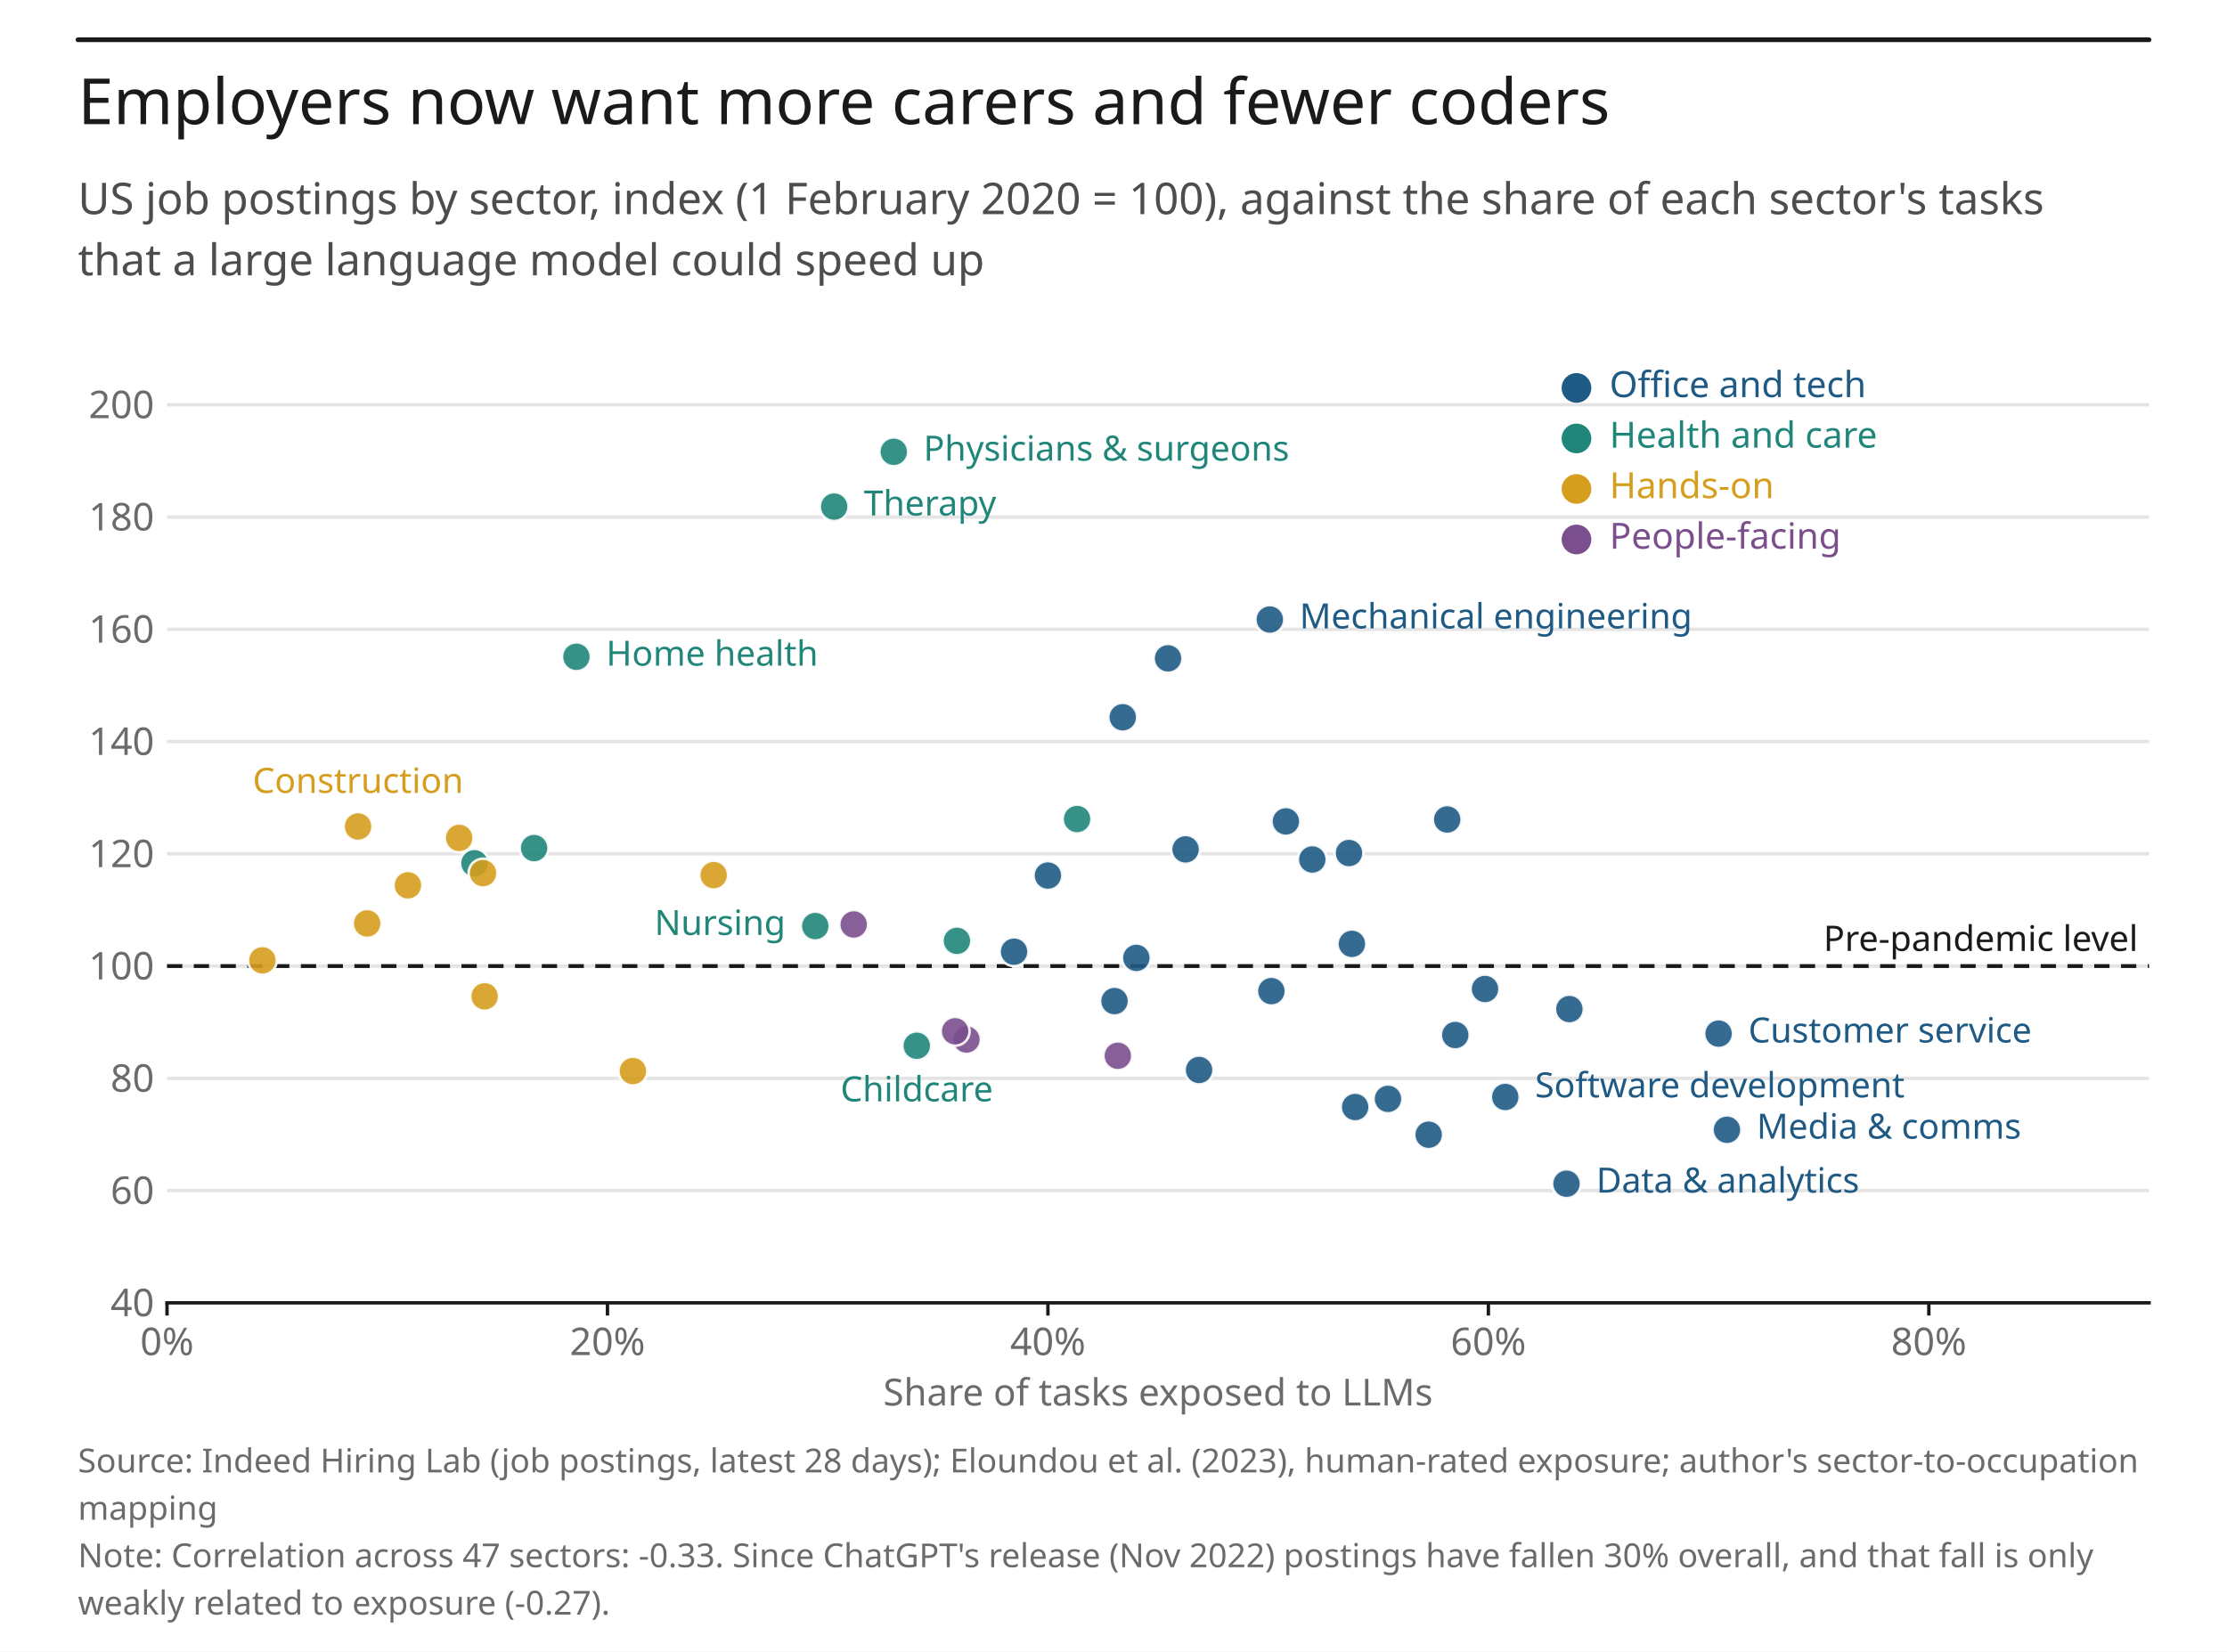
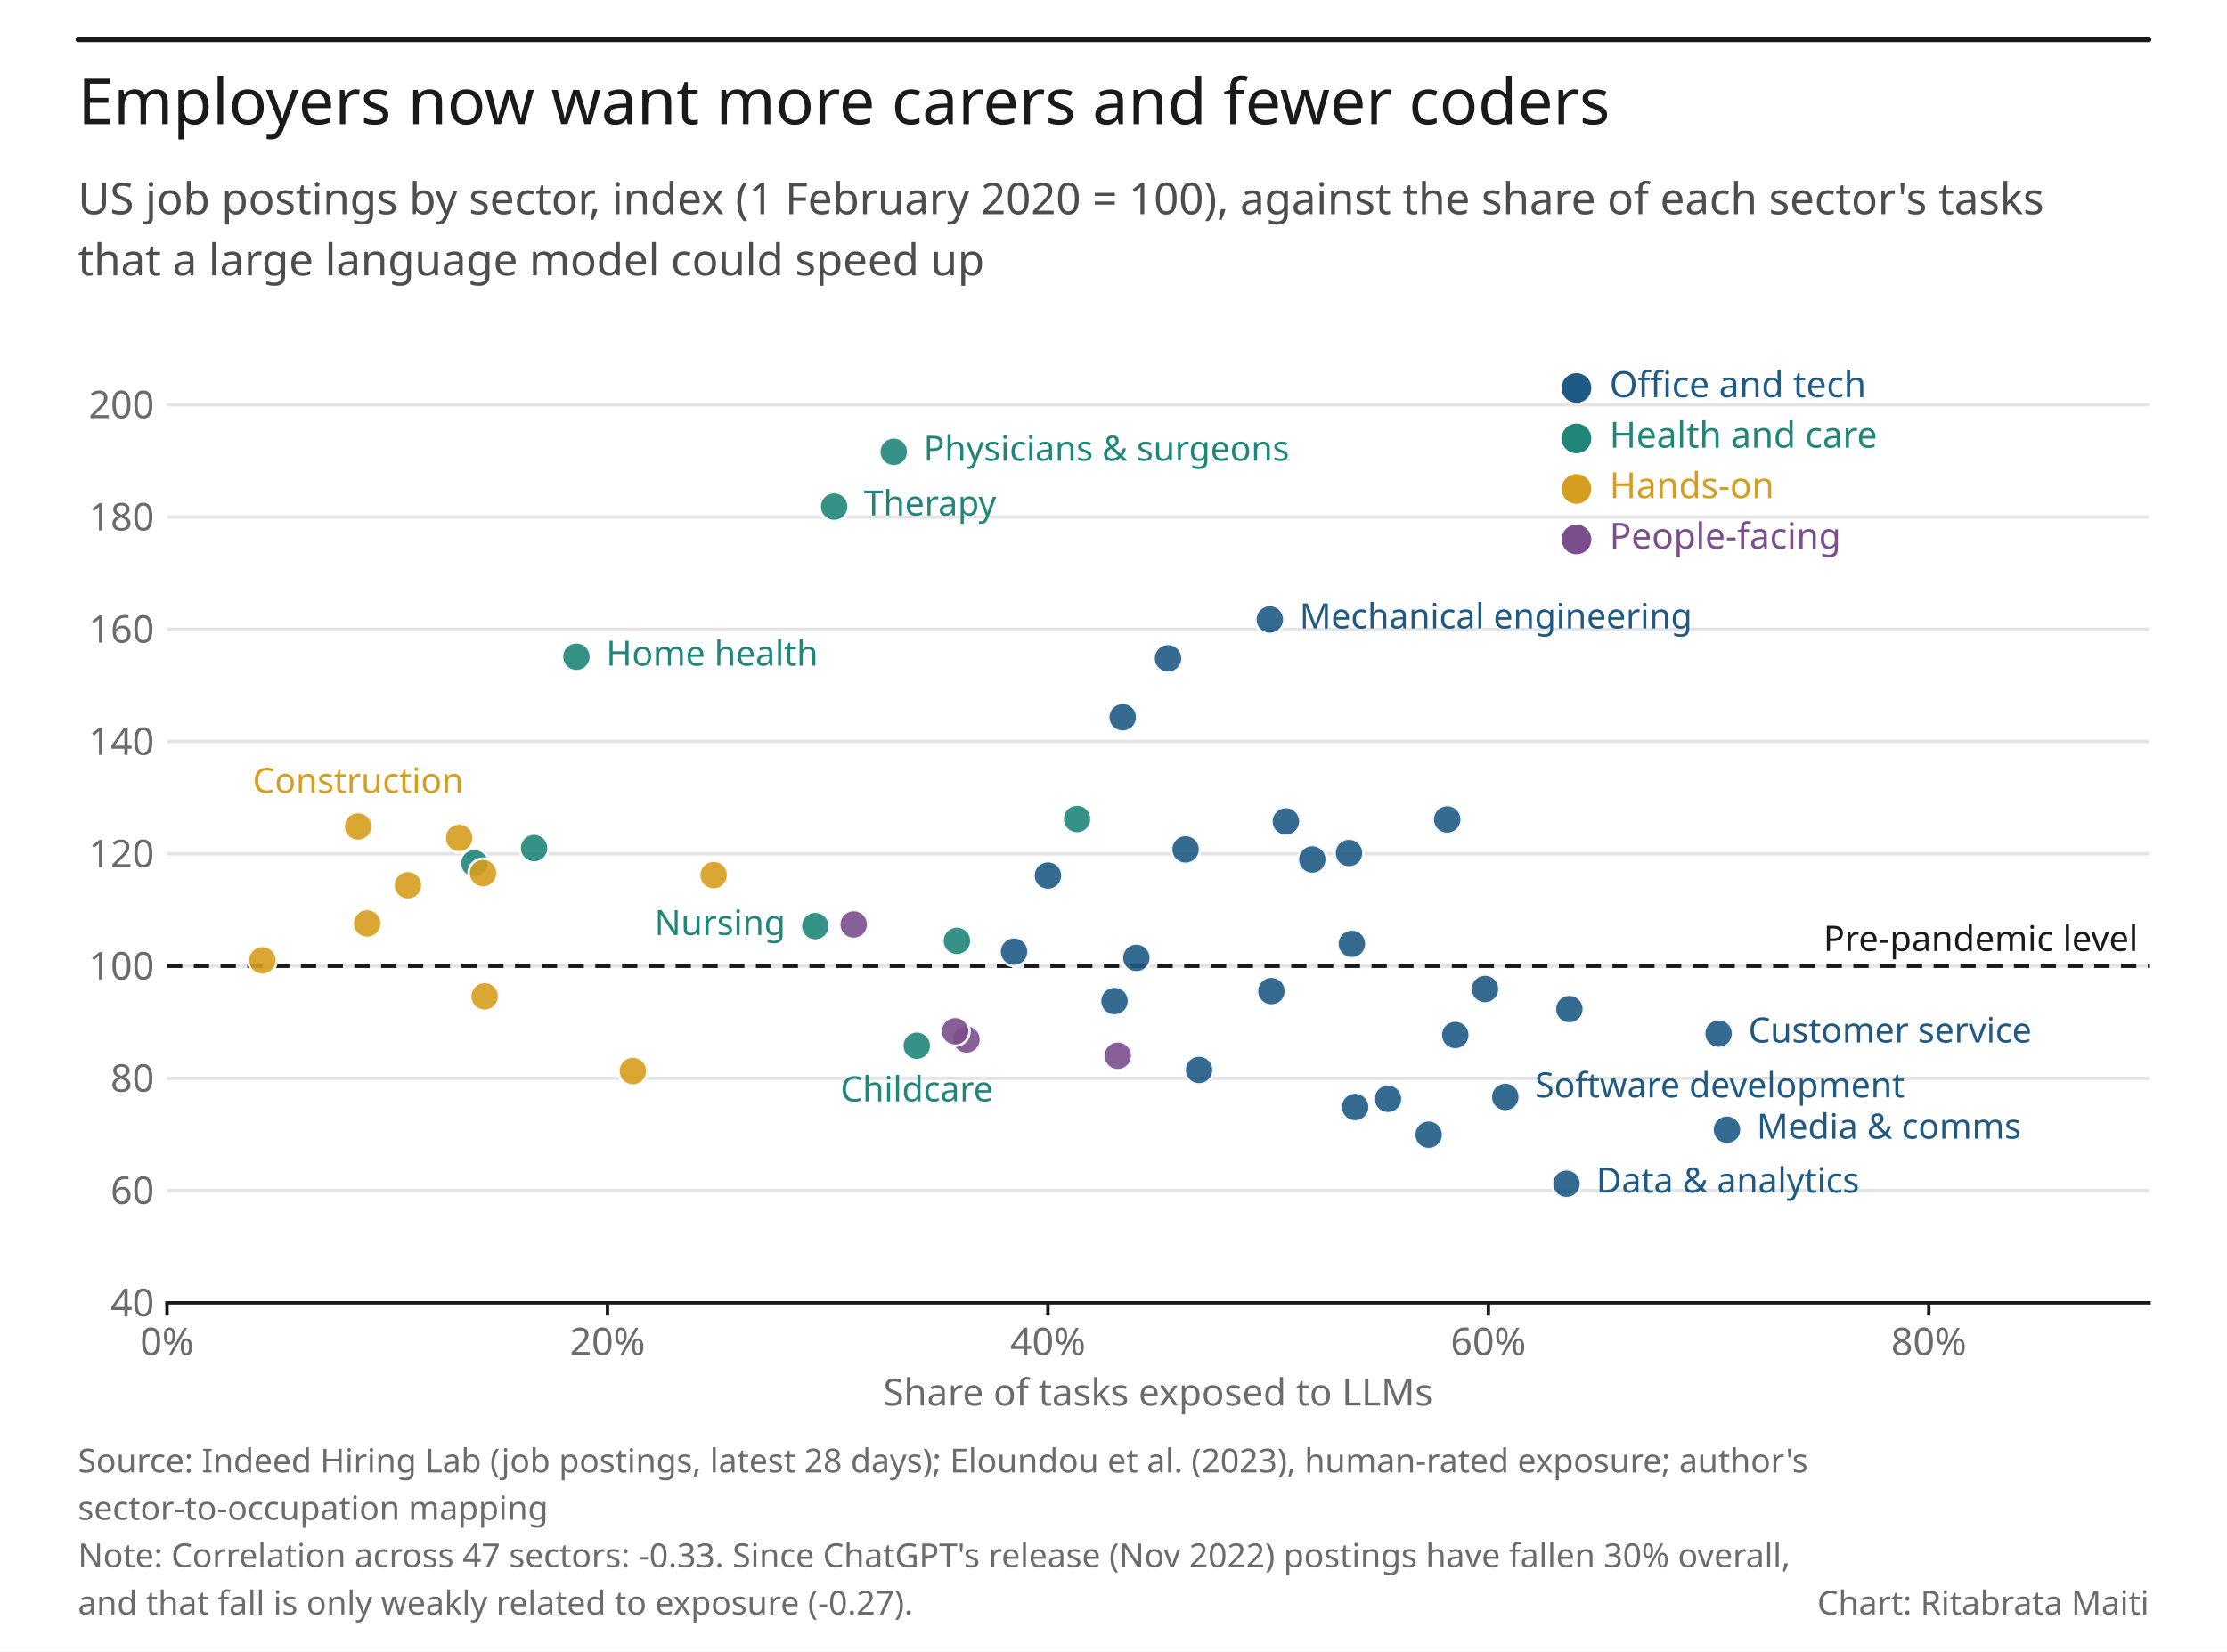
<svg xmlns="http://www.w3.org/2000/svg" xmlns:xlink="http://www.w3.org/1999/xlink" width="524.16pt" height="388.8pt" viewBox="0 0 524.16 388.8" version="1.1">
  <defs>
    <style type="text/css">*{stroke-linejoin: round; stroke-linecap: butt}</style>
  </defs>
  <g id="figure_1">
    <g id="patch_1">
      <path d="M 0 388.8  L 524.16 388.8  L 524.16 0  L 0 0  z " style="fill: #ffffff" />
    </g>
    <g id="axes_1">
      <g id="patch_2">
        <path d="M 39.312 306.72  L 505.814 306.72  L 505.814 82.08  L 39.312 82.08  z " style="fill: #ffffff" />
      </g>
      <g id="matplotlib.axis_1">
        <g id="xtick_1">
          <g id="line2d_1">
            <defs>
-               <path id="me5d60ae523" d="M 0 0  L 0 3  " style="stroke: #1a1a1a; stroke-width: 0.8" />
+               <path id="mc291d5a420" d="M 0 0  L 0 3  " style="stroke: #1a1a1a; stroke-width: 0.8" />
            </defs>
            <g>
-               <use xlink:href="#me5d60ae523" x="39.312" y="306.72" style="fill: #1a1a1a; stroke: #1a1a1a; stroke-width: 0.8" />
+               <use xlink:href="#mc291d5a420" x="39.312" y="306.72" style="fill: #1a1a1a; stroke: #1a1a1a; stroke-width: 0.8" />
            </g>
          </g>
          <g id="text_1">
            <text style="font-size: 9px; font-family: 'Franklin Gothic Book'; text-anchor: middle; fill: #6b6b6b" x="39.312" y="319.022" transform="rotate(-0 39.312 319.0218)">0%</text>
          </g>
        </g>
        <g id="xtick_2">
          <g id="line2d_2">
            <g>
-               <use xlink:href="#me5d60ae523" x="142.979" y="306.72" style="fill: #1a1a1a; stroke: #1a1a1a; stroke-width: 0.8" />
+               <use xlink:href="#mc291d5a420" x="142.979" y="306.72" style="fill: #1a1a1a; stroke: #1a1a1a; stroke-width: 0.8" />
            </g>
          </g>
          <g id="text_2">
            <text style="font-size: 9px; font-family: 'Franklin Gothic Book'; text-anchor: middle; fill: #6b6b6b" x="142.979" y="319.022" transform="rotate(-0 142.9792 319.0218)">20%</text>
          </g>
        </g>
        <g id="xtick_3">
          <g id="line2d_3">
            <g>
-               <use xlink:href="#me5d60ae523" x="246.646" y="306.72" style="fill: #1a1a1a; stroke: #1a1a1a; stroke-width: 0.8" />
+               <use xlink:href="#mc291d5a420" x="246.646" y="306.72" style="fill: #1a1a1a; stroke: #1a1a1a; stroke-width: 0.8" />
            </g>
          </g>
          <g id="text_3">
            <text style="font-size: 9px; font-family: 'Franklin Gothic Book'; text-anchor: middle; fill: #6b6b6b" x="246.646" y="319.022" transform="rotate(-0 246.6464 319.0218)">40%</text>
          </g>
        </g>
        <g id="xtick_4">
          <g id="line2d_4">
            <g>
-               <use xlink:href="#me5d60ae523" x="350.314" y="306.72" style="fill: #1a1a1a; stroke: #1a1a1a; stroke-width: 0.8" />
+               <use xlink:href="#mc291d5a420" x="350.314" y="306.72" style="fill: #1a1a1a; stroke: #1a1a1a; stroke-width: 0.8" />
            </g>
          </g>
          <g id="text_4">
            <text style="font-size: 9px; font-family: 'Franklin Gothic Book'; text-anchor: middle; fill: #6b6b6b" x="350.314" y="319.022" transform="rotate(-0 350.3136 319.0218)">60%</text>
          </g>
        </g>
        <g id="xtick_5">
          <g id="line2d_5">
            <g>
-               <use xlink:href="#me5d60ae523" x="453.981" y="306.72" style="fill: #1a1a1a; stroke: #1a1a1a; stroke-width: 0.8" />
+               <use xlink:href="#mc291d5a420" x="453.981" y="306.72" style="fill: #1a1a1a; stroke: #1a1a1a; stroke-width: 0.8" />
            </g>
          </g>
          <g id="text_5">
            <text style="font-size: 9px; font-family: 'Franklin Gothic Book'; text-anchor: middle; fill: #6b6b6b" x="453.981" y="319.022" transform="rotate(-0 453.9808 319.0218)">80%</text>
          </g>
        </g>
        <g id="text_6">
          <text style="font-size: 8.8px; font-family: 'Franklin Gothic Book'; text-anchor: middle; fill: #6b6b6b" x="272.563" y="330.893" transform="rotate(-0 272.5632 330.8929)">Share of tasks exposed to LLMs</text>
        </g>
      </g>
      <g id="matplotlib.axis_2">
        <g id="ytick_1">
          <g id="line2d_6">
-             <path d="M 39.312 306.72  L 505.814 306.72  " clip-path="url(#pfa122feba2)" style="fill: none; stroke: #e4e4e4; stroke-width: 0.8; stroke-linecap: round" />
+             <path d="M 39.312 306.72  L 505.814 306.72  " clip-path="url(#p9bec603cd8)" style="fill: none; stroke: #e4e4e4; stroke-width: 0.8; stroke-linecap: round" />
          </g>
          <g id="line2d_7" />
          <g id="text_7">
            <text style="font-size: 9px; font-family: 'Franklin Gothic Book'; text-anchor: end; fill: #6b6b6b" x="36.312" y="309.871" transform="rotate(-0 36.312 309.8709)">40</text>
          </g>
        </g>
        <g id="ytick_2">
          <g id="line2d_8">
-             <path d="M 39.312 280.292  L 505.814 280.292  " clip-path="url(#pfa122feba2)" style="fill: none; stroke: #e4e4e4; stroke-width: 0.8; stroke-linecap: round" />
+             <path d="M 39.312 280.292  L 505.814 280.292  " clip-path="url(#p9bec603cd8)" style="fill: none; stroke: #e4e4e4; stroke-width: 0.8; stroke-linecap: round" />
          </g>
          <g id="line2d_9" />
          <g id="text_8">
            <text style="font-size: 9px; font-family: 'Franklin Gothic Book'; text-anchor: end; fill: #6b6b6b" x="36.312" y="283.443" transform="rotate(-0 36.312 283.4426)">60</text>
          </g>
        </g>
        <g id="ytick_3">
          <g id="line2d_10">
-             <path d="M 39.312 253.864  L 505.814 253.864  " clip-path="url(#pfa122feba2)" style="fill: none; stroke: #e4e4e4; stroke-width: 0.8; stroke-linecap: round" />
+             <path d="M 39.312 253.864  L 505.814 253.864  " clip-path="url(#p9bec603cd8)" style="fill: none; stroke: #e4e4e4; stroke-width: 0.8; stroke-linecap: round" />
          </g>
          <g id="line2d_11" />
          <g id="text_9">
            <text style="font-size: 9px; font-family: 'Franklin Gothic Book'; text-anchor: end; fill: #6b6b6b" x="36.312" y="257.014" transform="rotate(-0 36.312 257.0144)">80</text>
          </g>
        </g>
        <g id="ytick_4">
          <g id="line2d_12">
-             <path d="M 39.312 227.435  L 505.814 227.435  " clip-path="url(#pfa122feba2)" style="fill: none; stroke: #e4e4e4; stroke-width: 0.8; stroke-linecap: round" />
+             <path d="M 39.312 227.435  L 505.814 227.435  " clip-path="url(#p9bec603cd8)" style="fill: none; stroke: #e4e4e4; stroke-width: 0.8; stroke-linecap: round" />
          </g>
          <g id="line2d_13" />
          <g id="text_10">
            <text style="font-size: 9px; font-family: 'Franklin Gothic Book'; text-anchor: end; fill: #6b6b6b" x="36.312" y="230.586" transform="rotate(-0 36.312 230.5862)">100</text>
          </g>
        </g>
        <g id="ytick_5">
          <g id="line2d_14">
-             <path d="M 39.312 201.007  L 505.814 201.007  " clip-path="url(#pfa122feba2)" style="fill: none; stroke: #e4e4e4; stroke-width: 0.8; stroke-linecap: round" />
+             <path d="M 39.312 201.007  L 505.814 201.007  " clip-path="url(#p9bec603cd8)" style="fill: none; stroke: #e4e4e4; stroke-width: 0.8; stroke-linecap: round" />
          </g>
          <g id="line2d_15" />
          <g id="text_11">
            <text style="font-size: 9px; font-family: 'Franklin Gothic Book'; text-anchor: end; fill: #6b6b6b" x="36.312" y="204.158" transform="rotate(-0 36.312 204.1579)">120</text>
          </g>
        </g>
        <g id="ytick_6">
          <g id="line2d_16">
-             <path d="M 39.312 174.579  L 505.814 174.579  " clip-path="url(#pfa122feba2)" style="fill: none; stroke: #e4e4e4; stroke-width: 0.8; stroke-linecap: round" />
+             <path d="M 39.312 174.579  L 505.814 174.579  " clip-path="url(#p9bec603cd8)" style="fill: none; stroke: #e4e4e4; stroke-width: 0.8; stroke-linecap: round" />
          </g>
          <g id="line2d_17" />
          <g id="text_12">
            <text style="font-size: 9px; font-family: 'Franklin Gothic Book'; text-anchor: end; fill: #6b6b6b" x="36.312" y="177.73" transform="rotate(-0 36.312 177.7297)">140</text>
          </g>
        </g>
        <g id="ytick_7">
          <g id="line2d_18">
-             <path d="M 39.312 148.151  L 505.814 148.151  " clip-path="url(#pfa122feba2)" style="fill: none; stroke: #e4e4e4; stroke-width: 0.8; stroke-linecap: round" />
+             <path d="M 39.312 148.151  L 505.814 148.151  " clip-path="url(#p9bec603cd8)" style="fill: none; stroke: #e4e4e4; stroke-width: 0.8; stroke-linecap: round" />
          </g>
          <g id="line2d_19" />
          <g id="text_13">
            <text style="font-size: 9px; font-family: 'Franklin Gothic Book'; text-anchor: end; fill: #6b6b6b" x="36.312" y="151.301" transform="rotate(-0 36.312 151.3015)">160</text>
          </g>
        </g>
        <g id="ytick_8">
          <g id="line2d_20">
-             <path d="M 39.312 121.722  L 505.814 121.722  " clip-path="url(#pfa122feba2)" style="fill: none; stroke: #e4e4e4; stroke-width: 0.8; stroke-linecap: round" />
+             <path d="M 39.312 121.722  L 505.814 121.722  " clip-path="url(#p9bec603cd8)" style="fill: none; stroke: #e4e4e4; stroke-width: 0.8; stroke-linecap: round" />
          </g>
          <g id="line2d_21" />
          <g id="text_14">
            <text style="font-size: 9px; font-family: 'Franklin Gothic Book'; text-anchor: end; fill: #6b6b6b" x="36.312" y="124.873" transform="rotate(-0 36.312 124.8732)">180</text>
          </g>
        </g>
        <g id="ytick_9">
          <g id="line2d_22">
-             <path d="M 39.312 95.294  L 505.814 95.294  " clip-path="url(#pfa122feba2)" style="fill: none; stroke: #e4e4e4; stroke-width: 0.8; stroke-linecap: round" />
+             <path d="M 39.312 95.294  L 505.814 95.294  " clip-path="url(#p9bec603cd8)" style="fill: none; stroke: #e4e4e4; stroke-width: 0.8; stroke-linecap: round" />
          </g>
          <g id="line2d_23" />
          <g id="text_15">
            <text style="font-size: 9px; font-family: 'Franklin Gothic Book'; text-anchor: end; fill: #6b6b6b" x="36.312" y="98.445" transform="rotate(-0 36.312 98.445)">200</text>
          </g>
        </g>
      </g>
      <g id="line2d_24">
-         <path d="M 39.312 227.435  L 505.814 227.435  " clip-path="url(#pfa122feba2)" style="fill: none; stroke-dasharray: 3.6,2.7; stroke-dashoffset: 0; stroke: #1a1a1a; stroke-width: 0.9" />
+         <path d="M 39.312 227.435  L 505.814 227.435  " clip-path="url(#p9bec603cd8)" style="fill: none; stroke-dasharray: 3.6,2.7; stroke-dashoffset: 0; stroke: #1a1a1a; stroke-width: 0.9" />
      </g>
      <g id="PathCollection_1">
        <defs>
-           <path id="mf4dff482f7" d="M 0 3  C 0.796 3 1.559 2.684 2.121 2.121  C 2.684 1.559 3 0.796 3 0  C 3 -0.796 2.684 -1.559 2.121 -2.121  C 1.559 -2.684 0.796 -3 0 -3  C -0.796 -3 -1.559 -2.684 -2.121 -2.121  C -2.684 -1.559 -3 -0.796 -3 0  C -3 0.796 -2.684 1.559 -2.121 2.121  C -1.559 2.684 -0.796 3 0 3  z " style="stroke: #1f5a85" />
-         </defs>
-         <g clip-path="url(#pfa122feba2)">
-           <use xlink:href="#mf4dff482f7" x="371.047" y="91.33" style="fill: #1f5a85; stroke: #1f5a85" />
+           <path id="m5d00c1e0b7" d="M 0 3  C 0.796 3 1.559 2.684 2.121 2.121  C 2.684 1.559 3 0.796 3 0  C 3 -0.796 2.684 -1.559 2.121 -2.121  C 1.559 -2.684 0.796 -3 0 -3  C -0.796 -3 -1.559 -2.684 -2.121 -2.121  C -2.684 -1.559 -3 -0.796 -3 0  C -3 0.796 -2.684 1.559 -2.121 2.121  C -1.559 2.684 -0.796 3 0 3  z " style="stroke: #1f5a85" />
+         </defs>
+         <g clip-path="url(#p9bec603cd8)">
+           <use xlink:href="#m5d00c1e0b7" x="371.047" y="91.33" style="fill: #1f5a85; stroke: #1f5a85" />
        </g>
      </g>
      <g id="PathCollection_2">
        <defs>
-           <path id="m8060e60412" d="M 0 3  C 0.796 3 1.559 2.684 2.121 2.121  C 2.684 1.559 3 0.796 3 0  C 3 -0.796 2.684 -1.559 2.121 -2.121  C 1.559 -2.684 0.796 -3 0 -3  C -0.796 -3 -1.559 -2.684 -2.121 -2.121  C -2.684 -1.559 -3 -0.796 -3 0  C -3 0.796 -2.684 1.559 -2.121 2.121  C -1.559 2.684 -0.796 3 0 3  z " style="stroke: #21867a" />
-         </defs>
-         <g clip-path="url(#pfa122feba2)">
-           <use xlink:href="#m8060e60412" x="371.047" y="103.223" style="fill: #21867a; stroke: #21867a" />
+           <path id="m43a5ff6d3c" d="M 0 3  C 0.796 3 1.559 2.684 2.121 2.121  C 2.684 1.559 3 0.796 3 0  C 3 -0.796 2.684 -1.559 2.121 -2.121  C 1.559 -2.684 0.796 -3 0 -3  C -0.796 -3 -1.559 -2.684 -2.121 -2.121  C -2.684 -1.559 -3 -0.796 -3 0  C -3 0.796 -2.684 1.559 -2.121 2.121  C -1.559 2.684 -0.796 3 0 3  z " style="stroke: #21867a" />
+         </defs>
+         <g clip-path="url(#p9bec603cd8)">
+           <use xlink:href="#m43a5ff6d3c" x="371.047" y="103.223" style="fill: #21867a; stroke: #21867a" />
        </g>
      </g>
      <g id="PathCollection_3">
        <defs>
-           <path id="m11f7118764" d="M 0 3  C 0.796 3 1.559 2.684 2.121 2.121  C 2.684 1.559 3 0.796 3 0  C 3 -0.796 2.684 -1.559 2.121 -2.121  C 1.559 -2.684 0.796 -3 0 -3  C -0.796 -3 -1.559 -2.684 -2.121 -2.121  C -2.684 -1.559 -3 -0.796 -3 0  C -3 0.796 -2.684 1.559 -2.121 2.121  C -1.559 2.684 -0.796 3 0 3  z " style="stroke: #d69e1e" />
-         </defs>
-         <g clip-path="url(#pfa122feba2)">
-           <use xlink:href="#m11f7118764" x="371.047" y="115.115" style="fill: #d69e1e; stroke: #d69e1e" />
+           <path id="m5821845996" d="M 0 3  C 0.796 3 1.559 2.684 2.121 2.121  C 2.684 1.559 3 0.796 3 0  C 3 -0.796 2.684 -1.559 2.121 -2.121  C 1.559 -2.684 0.796 -3 0 -3  C -0.796 -3 -1.559 -2.684 -2.121 -2.121  C -2.684 -1.559 -3 -0.796 -3 0  C -3 0.796 -2.684 1.559 -2.121 2.121  C -1.559 2.684 -0.796 3 0 3  z " style="stroke: #d69e1e" />
+         </defs>
+         <g clip-path="url(#p9bec603cd8)">
+           <use xlink:href="#m5821845996" x="371.047" y="115.115" style="fill: #d69e1e; stroke: #d69e1e" />
        </g>
      </g>
      <g id="PathCollection_4">
        <defs>
-           <path id="m067dcdaa8d" d="M 0 3  C 0.796 3 1.559 2.684 2.121 2.121  C 2.684 1.559 3 0.796 3 0  C 3 -0.796 2.684 -1.559 2.121 -2.121  C 1.559 -2.684 0.796 -3 0 -3  C -0.796 -3 -1.559 -2.684 -2.121 -2.121  C -2.684 -1.559 -3 -0.796 -3 0  C -3 0.796 -2.684 1.559 -2.121 2.121  C -1.559 2.684 -0.796 3 0 3  z " style="stroke: #7b4f8e" />
-         </defs>
-         <g clip-path="url(#pfa122feba2)">
-           <use xlink:href="#m067dcdaa8d" x="371.047" y="127.008" style="fill: #7b4f8e; stroke: #7b4f8e" />
+           <path id="md49e73e526" d="M 0 3  C 0.796 3 1.559 2.684 2.121 2.121  C 2.684 1.559 3 0.796 3 0  C 3 -0.796 2.684 -1.559 2.121 -2.121  C 1.559 -2.684 0.796 -3 0 -3  C -0.796 -3 -1.559 -2.684 -2.121 -2.121  C -2.684 -1.559 -3 -0.796 -3 0  C -3 0.796 -2.684 1.559 -2.121 2.121  C -1.559 2.684 -0.796 3 0 3  z " style="stroke: #7b4f8e" />
+         </defs>
+         <g clip-path="url(#p9bec603cd8)">
+           <use xlink:href="#md49e73e526" x="371.047" y="127.008" style="fill: #7b4f8e; stroke: #7b4f8e" />
        </g>
      </g>
      <g id="patch_3">
        <path d="M 39.312 306.72  L 505.814 306.72  " style="fill: none; stroke: #1a1a1a; stroke-width: 0.8; stroke-linejoin: miter; stroke-linecap: square" />
      </g>
      <g id="text_16">
        <text style="font-size: 8.3px; font-family: 'Franklin Gothic Book'; text-anchor: end; fill: #1a1a1a" x="503.223" y="223.877" transform="rotate(-0 503.2227 223.8767)">Pre-pandemic level</text>
      </g>
      <g id="PathCollection_5">
        <defs>
-           <path id="m3cadaaa807" d="M 0 3.391  C 0.899 3.391 1.762 3.034 2.398 2.398  C 3.034 1.762 3.391 0.899 3.391 0  C 3.391 -0.899 3.034 -1.762 2.398 -2.398  C 1.762 -3.034 0.899 -3.391 0 -3.391  C -0.899 -3.391 -1.762 -3.034 -2.398 -2.398  C -3.034 -1.762 -3.391 -0.899 -3.391 0  C -3.391 0.899 -3.034 1.762 -2.398 2.398  C -1.762 3.034 -0.899 3.391 0 3.391  z " style="stroke: #ffffff; stroke-opacity: 0.9; stroke-width: 0.6" />
-         </defs>
-         <g clip-path="url(#pfa122feba2)">
-           <use xlink:href="#m3cadaaa807" x="354.289" y="258.258" style="fill: #1f5a85; fill-opacity: 0.9; stroke: #ffffff; stroke-opacity: 0.9; stroke-width: 0.6" />
-           <use xlink:href="#m3cadaaa807" x="368.702" y="278.68" style="fill: #1f5a85; fill-opacity: 0.9; stroke: #ffffff; stroke-opacity: 0.9; stroke-width: 0.6" />
-           <use xlink:href="#m3cadaaa807" x="318.957" y="260.627" style="fill: #1f5a85; fill-opacity: 0.9; stroke: #ffffff; stroke-opacity: 0.9; stroke-width: 0.6" />
-           <use xlink:href="#m3cadaaa807" x="336.257" y="267.14" style="fill: #1f5a85; fill-opacity: 0.9; stroke: #ffffff; stroke-opacity: 0.9; stroke-width: 0.6" />
-           <use xlink:href="#m3cadaaa807" x="267.456" y="225.514" style="fill: #1f5a85; fill-opacity: 0.9; stroke: #ffffff; stroke-opacity: 0.9; stroke-width: 0.6" />
-           <use xlink:href="#m3cadaaa807" x="318.191" y="222.212" style="fill: #1f5a85; fill-opacity: 0.9; stroke: #ffffff; stroke-opacity: 0.9; stroke-width: 0.6" />
-           <use xlink:href="#m3cadaaa807" x="302.654" y="193.381" style="fill: #1f5a85; fill-opacity: 0.9; stroke: #ffffff; stroke-opacity: 0.9; stroke-width: 0.6" />
-           <use xlink:href="#m3cadaaa807" x="326.685" y="258.703" style="fill: #1f5a85; fill-opacity: 0.9; stroke: #ffffff; stroke-opacity: 0.9; stroke-width: 0.6" />
-           <use xlink:href="#m3cadaaa807" x="406.47" y="265.982" style="fill: #1f5a85; fill-opacity: 0.9; stroke: #ffffff; stroke-opacity: 0.9; stroke-width: 0.6" />
-           <use xlink:href="#m3cadaaa807" x="349.521" y="232.834" style="fill: #1f5a85; fill-opacity: 0.9; stroke: #ffffff; stroke-opacity: 0.9; stroke-width: 0.6" />
-           <use xlink:href="#m3cadaaa807" x="404.503" y="243.341" style="fill: #1f5a85; fill-opacity: 0.9; stroke: #ffffff; stroke-opacity: 0.9; stroke-width: 0.6" />
-           <use xlink:href="#m3cadaaa807" x="299.241" y="233.337" style="fill: #1f5a85; fill-opacity: 0.9; stroke: #ffffff; stroke-opacity: 0.9; stroke-width: 0.6" />
-           <use xlink:href="#m3cadaaa807" x="279.042" y="199.968" style="fill: #1f5a85; fill-opacity: 0.9; stroke: #ffffff; stroke-opacity: 0.9; stroke-width: 0.6" />
-           <use xlink:href="#m3cadaaa807" x="246.646" y="206.128" style="fill: #1f5a85; fill-opacity: 0.9; stroke: #ffffff; stroke-opacity: 0.9; stroke-width: 0.6" />
-           <use xlink:href="#m3cadaaa807" x="238.672" y="224.058" style="fill: #1f5a85; fill-opacity: 0.9; stroke: #ffffff; stroke-opacity: 0.9; stroke-width: 0.6" />
-           <use xlink:href="#m3cadaaa807" x="369.379" y="237.564" style="fill: #1f5a85; fill-opacity: 0.9; stroke: #ffffff; stroke-opacity: 0.9; stroke-width: 0.6" />
-           <use xlink:href="#m3cadaaa807" x="317.508" y="200.824" style="fill: #1f5a85; fill-opacity: 0.9; stroke: #ffffff; stroke-opacity: 0.9; stroke-width: 0.6" />
-           <use xlink:href="#m3cadaaa807" x="342.522" y="243.67" style="fill: #1f5a85; fill-opacity: 0.9; stroke: #ffffff; stroke-opacity: 0.9; stroke-width: 0.6" />
-           <use xlink:href="#m3cadaaa807" x="282.218" y="251.901" style="fill: #1f5a85; fill-opacity: 0.9; stroke: #ffffff; stroke-opacity: 0.9; stroke-width: 0.6" />
-           <use xlink:href="#m3cadaaa807" x="340.622" y="192.926" style="fill: #1f5a85; fill-opacity: 0.9; stroke: #ffffff; stroke-opacity: 0.9; stroke-width: 0.6" />
-           <use xlink:href="#m3cadaaa807" x="262.317" y="235.681" style="fill: #1f5a85; fill-opacity: 0.9; stroke: #ffffff; stroke-opacity: 0.9; stroke-width: 0.6" />
-           <use xlink:href="#m3cadaaa807" x="274.919" y="154.991" style="fill: #1f5a85; fill-opacity: 0.9; stroke: #ffffff; stroke-opacity: 0.9; stroke-width: 0.6" />
-           <use xlink:href="#m3cadaaa807" x="264.254" y="168.863" style="fill: #1f5a85; fill-opacity: 0.9; stroke: #ffffff; stroke-opacity: 0.9; stroke-width: 0.6" />
-           <use xlink:href="#m3cadaaa807" x="308.87" y="202.345" style="fill: #1f5a85; fill-opacity: 0.9; stroke: #ffffff; stroke-opacity: 0.9; stroke-width: 0.6" />
-           <use xlink:href="#m3cadaaa807" x="298.876" y="145.852" style="fill: #1f5a85; fill-opacity: 0.9; stroke: #ffffff; stroke-opacity: 0.9; stroke-width: 0.6" />
+           <path id="m7adce96aa6" d="M 0 3.391  C 0.899 3.391 1.762 3.034 2.398 2.398  C 3.034 1.762 3.391 0.899 3.391 0  C 3.391 -0.899 3.034 -1.762 2.398 -2.398  C 1.762 -3.034 0.899 -3.391 0 -3.391  C -0.899 -3.391 -1.762 -3.034 -2.398 -2.398  C -3.034 -1.762 -3.391 -0.899 -3.391 0  C -3.391 0.899 -3.034 1.762 -2.398 2.398  C -1.762 3.034 -0.899 3.391 0 3.391  z " style="stroke: #ffffff; stroke-opacity: 0.9; stroke-width: 0.6" />
+         </defs>
+         <g clip-path="url(#p9bec603cd8)">
+           <use xlink:href="#m7adce96aa6" x="354.289" y="258.258" style="fill: #1f5a85; fill-opacity: 0.9; stroke: #ffffff; stroke-opacity: 0.9; stroke-width: 0.6" />
+           <use xlink:href="#m7adce96aa6" x="368.702" y="278.68" style="fill: #1f5a85; fill-opacity: 0.9; stroke: #ffffff; stroke-opacity: 0.9; stroke-width: 0.6" />
+           <use xlink:href="#m7adce96aa6" x="318.957" y="260.627" style="fill: #1f5a85; fill-opacity: 0.9; stroke: #ffffff; stroke-opacity: 0.9; stroke-width: 0.6" />
+           <use xlink:href="#m7adce96aa6" x="336.257" y="267.14" style="fill: #1f5a85; fill-opacity: 0.9; stroke: #ffffff; stroke-opacity: 0.9; stroke-width: 0.6" />
+           <use xlink:href="#m7adce96aa6" x="267.456" y="225.514" style="fill: #1f5a85; fill-opacity: 0.9; stroke: #ffffff; stroke-opacity: 0.9; stroke-width: 0.6" />
+           <use xlink:href="#m7adce96aa6" x="318.191" y="222.212" style="fill: #1f5a85; fill-opacity: 0.9; stroke: #ffffff; stroke-opacity: 0.9; stroke-width: 0.6" />
+           <use xlink:href="#m7adce96aa6" x="302.654" y="193.381" style="fill: #1f5a85; fill-opacity: 0.9; stroke: #ffffff; stroke-opacity: 0.9; stroke-width: 0.6" />
+           <use xlink:href="#m7adce96aa6" x="326.685" y="258.703" style="fill: #1f5a85; fill-opacity: 0.9; stroke: #ffffff; stroke-opacity: 0.9; stroke-width: 0.6" />
+           <use xlink:href="#m7adce96aa6" x="406.47" y="265.982" style="fill: #1f5a85; fill-opacity: 0.9; stroke: #ffffff; stroke-opacity: 0.9; stroke-width: 0.6" />
+           <use xlink:href="#m7adce96aa6" x="349.521" y="232.834" style="fill: #1f5a85; fill-opacity: 0.9; stroke: #ffffff; stroke-opacity: 0.9; stroke-width: 0.6" />
+           <use xlink:href="#m7adce96aa6" x="404.503" y="243.341" style="fill: #1f5a85; fill-opacity: 0.9; stroke: #ffffff; stroke-opacity: 0.9; stroke-width: 0.6" />
+           <use xlink:href="#m7adce96aa6" x="299.241" y="233.337" style="fill: #1f5a85; fill-opacity: 0.9; stroke: #ffffff; stroke-opacity: 0.9; stroke-width: 0.6" />
+           <use xlink:href="#m7adce96aa6" x="279.042" y="199.968" style="fill: #1f5a85; fill-opacity: 0.9; stroke: #ffffff; stroke-opacity: 0.9; stroke-width: 0.6" />
+           <use xlink:href="#m7adce96aa6" x="246.646" y="206.128" style="fill: #1f5a85; fill-opacity: 0.9; stroke: #ffffff; stroke-opacity: 0.9; stroke-width: 0.6" />
+           <use xlink:href="#m7adce96aa6" x="238.672" y="224.058" style="fill: #1f5a85; fill-opacity: 0.9; stroke: #ffffff; stroke-opacity: 0.9; stroke-width: 0.6" />
+           <use xlink:href="#m7adce96aa6" x="369.379" y="237.564" style="fill: #1f5a85; fill-opacity: 0.9; stroke: #ffffff; stroke-opacity: 0.9; stroke-width: 0.6" />
+           <use xlink:href="#m7adce96aa6" x="317.508" y="200.824" style="fill: #1f5a85; fill-opacity: 0.9; stroke: #ffffff; stroke-opacity: 0.9; stroke-width: 0.6" />
+           <use xlink:href="#m7adce96aa6" x="342.522" y="243.67" style="fill: #1f5a85; fill-opacity: 0.9; stroke: #ffffff; stroke-opacity: 0.9; stroke-width: 0.6" />
+           <use xlink:href="#m7adce96aa6" x="282.218" y="251.901" style="fill: #1f5a85; fill-opacity: 0.9; stroke: #ffffff; stroke-opacity: 0.9; stroke-width: 0.6" />
+           <use xlink:href="#m7adce96aa6" x="340.622" y="192.926" style="fill: #1f5a85; fill-opacity: 0.9; stroke: #ffffff; stroke-opacity: 0.9; stroke-width: 0.6" />
+           <use xlink:href="#m7adce96aa6" x="262.317" y="235.681" style="fill: #1f5a85; fill-opacity: 0.9; stroke: #ffffff; stroke-opacity: 0.9; stroke-width: 0.6" />
+           <use xlink:href="#m7adce96aa6" x="274.919" y="154.991" style="fill: #1f5a85; fill-opacity: 0.9; stroke: #ffffff; stroke-opacity: 0.9; stroke-width: 0.6" />
+           <use xlink:href="#m7adce96aa6" x="264.254" y="168.863" style="fill: #1f5a85; fill-opacity: 0.9; stroke: #ffffff; stroke-opacity: 0.9; stroke-width: 0.6" />
+           <use xlink:href="#m7adce96aa6" x="308.87" y="202.345" style="fill: #1f5a85; fill-opacity: 0.9; stroke: #ffffff; stroke-opacity: 0.9; stroke-width: 0.6" />
+           <use xlink:href="#m7adce96aa6" x="298.876" y="145.852" style="fill: #1f5a85; fill-opacity: 0.9; stroke: #ffffff; stroke-opacity: 0.9; stroke-width: 0.6" />
        </g>
      </g>
      <g id="PathCollection_6">
        <defs>
-           <path id="ma614bdb704" d="M 0 3.391  C 0.899 3.391 1.762 3.034 2.398 2.398  C 3.034 1.762 3.391 0.899 3.391 0  C 3.391 -0.899 3.034 -1.762 2.398 -2.398  C 1.762 -3.034 0.899 -3.391 0 -3.391  C -0.899 -3.391 -1.762 -3.034 -2.398 -2.398  C -3.034 -1.762 -3.391 -0.899 -3.391 0  C -3.391 0.899 -3.034 1.762 -2.398 2.398  C -1.762 3.034 -0.899 3.391 0 3.391  z " style="stroke: #ffffff; stroke-opacity: 0.9; stroke-width: 0.6" />
-         </defs>
-         <g clip-path="url(#pfa122feba2)">
-           <use xlink:href="#ma614bdb704" x="191.889" y="218.024" style="fill: #21867a; fill-opacity: 0.9; stroke: #ffffff; stroke-opacity: 0.9; stroke-width: 0.6" />
-           <use xlink:href="#ma614bdb704" x="135.669" y="154.621" style="fill: #21867a; fill-opacity: 0.9; stroke: #ffffff; stroke-opacity: 0.9; stroke-width: 0.6" />
-           <use xlink:href="#ma614bdb704" x="215.779" y="246.201" style="fill: #21867a; fill-opacity: 0.9; stroke: #ffffff; stroke-opacity: 0.9; stroke-width: 0.6" />
-           <use xlink:href="#ma614bdb704" x="196.334" y="119.266" style="fill: #21867a; fill-opacity: 0.9; stroke: #ffffff; stroke-opacity: 0.9; stroke-width: 0.6" />
-           <use xlink:href="#ma614bdb704" x="210.363" y="106.366" style="fill: #21867a; fill-opacity: 0.9; stroke: #ffffff; stroke-opacity: 0.9; stroke-width: 0.6" />
-           <use xlink:href="#ma614bdb704" x="253.507" y="192.823" style="fill: #21867a; fill-opacity: 0.9; stroke: #ffffff; stroke-opacity: 0.9; stroke-width: 0.6" />
-           <use xlink:href="#ma614bdb704" x="111.663" y="203.234" style="fill: #21867a; fill-opacity: 0.9; stroke: #ffffff; stroke-opacity: 0.9; stroke-width: 0.6" />
-           <use xlink:href="#ma614bdb704" x="125.71" y="199.662" style="fill: #21867a; fill-opacity: 0.9; stroke: #ffffff; stroke-opacity: 0.9; stroke-width: 0.6" />
-           <use xlink:href="#ma614bdb704" x="225.229" y="221.502" style="fill: #21867a; fill-opacity: 0.9; stroke: #ffffff; stroke-opacity: 0.9; stroke-width: 0.6" />
+           <path id="m1c0a3655c8" d="M 0 3.391  C 0.899 3.391 1.762 3.034 2.398 2.398  C 3.034 1.762 3.391 0.899 3.391 0  C 3.391 -0.899 3.034 -1.762 2.398 -2.398  C 1.762 -3.034 0.899 -3.391 0 -3.391  C -0.899 -3.391 -1.762 -3.034 -2.398 -2.398  C -3.034 -1.762 -3.391 -0.899 -3.391 0  C -3.391 0.899 -3.034 1.762 -2.398 2.398  C -1.762 3.034 -0.899 3.391 0 3.391  z " style="stroke: #ffffff; stroke-opacity: 0.9; stroke-width: 0.6" />
+         </defs>
+         <g clip-path="url(#p9bec603cd8)">
+           <use xlink:href="#m1c0a3655c8" x="191.889" y="218.024" style="fill: #21867a; fill-opacity: 0.9; stroke: #ffffff; stroke-opacity: 0.9; stroke-width: 0.6" />
+           <use xlink:href="#m1c0a3655c8" x="135.669" y="154.621" style="fill: #21867a; fill-opacity: 0.9; stroke: #ffffff; stroke-opacity: 0.9; stroke-width: 0.6" />
+           <use xlink:href="#m1c0a3655c8" x="215.779" y="246.201" style="fill: #21867a; fill-opacity: 0.9; stroke: #ffffff; stroke-opacity: 0.9; stroke-width: 0.6" />
+           <use xlink:href="#m1c0a3655c8" x="196.334" y="119.266" style="fill: #21867a; fill-opacity: 0.9; stroke: #ffffff; stroke-opacity: 0.9; stroke-width: 0.6" />
+           <use xlink:href="#m1c0a3655c8" x="210.363" y="106.366" style="fill: #21867a; fill-opacity: 0.9; stroke: #ffffff; stroke-opacity: 0.9; stroke-width: 0.6" />
+           <use xlink:href="#m1c0a3655c8" x="253.507" y="192.823" style="fill: #21867a; fill-opacity: 0.9; stroke: #ffffff; stroke-opacity: 0.9; stroke-width: 0.6" />
+           <use xlink:href="#m1c0a3655c8" x="111.663" y="203.234" style="fill: #21867a; fill-opacity: 0.9; stroke: #ffffff; stroke-opacity: 0.9; stroke-width: 0.6" />
+           <use xlink:href="#m1c0a3655c8" x="125.71" y="199.662" style="fill: #21867a; fill-opacity: 0.9; stroke: #ffffff; stroke-opacity: 0.9; stroke-width: 0.6" />
+           <use xlink:href="#m1c0a3655c8" x="225.229" y="221.502" style="fill: #21867a; fill-opacity: 0.9; stroke: #ffffff; stroke-opacity: 0.9; stroke-width: 0.6" />
        </g>
      </g>
      <g id="PathCollection_7">
        <defs>
-           <path id="m78b97c61d9" d="M 0 3.391  C 0.899 3.391 1.762 3.034 2.398 2.398  C 3.034 1.762 3.391 0.899 3.391 0  C 3.391 -0.899 3.034 -1.762 2.398 -2.398  C 1.762 -3.034 0.899 -3.391 0 -3.391  C -0.899 -3.391 -1.762 -3.034 -2.398 -2.398  C -3.034 -1.762 -3.391 -0.899 -3.391 0  C -3.391 0.899 -3.034 1.762 -2.398 2.398  C -1.762 3.034 -0.899 3.391 0 3.391  z " style="stroke: #ffffff; stroke-opacity: 0.9; stroke-width: 0.6" />
-         </defs>
-         <g clip-path="url(#pfa122feba2)">
-           <use xlink:href="#m78b97c61d9" x="114.072" y="234.565" style="fill: #d69e1e; fill-opacity: 0.9; stroke: #ffffff; stroke-opacity: 0.9; stroke-width: 0.6" />
-           <use xlink:href="#m78b97c61d9" x="84.274" y="194.574" style="fill: #d69e1e; fill-opacity: 0.9; stroke: #ffffff; stroke-opacity: 0.9; stroke-width: 0.6" />
-           <use xlink:href="#m78b97c61d9" x="148.96" y="252.154" style="fill: #d69e1e; fill-opacity: 0.9; stroke: #ffffff; stroke-opacity: 0.9; stroke-width: 0.6" />
-           <use xlink:href="#m78b97c61d9" x="86.42" y="217.4" style="fill: #d69e1e; fill-opacity: 0.9; stroke: #ffffff; stroke-opacity: 0.9; stroke-width: 0.6" />
-           <use xlink:href="#m78b97c61d9" x="61.756" y="226.09" style="fill: #d69e1e; fill-opacity: 0.9; stroke: #ffffff; stroke-opacity: 0.9; stroke-width: 0.6" />
-           <use xlink:href="#m78b97c61d9" x="96.013" y="208.428" style="fill: #d69e1e; fill-opacity: 0.9; stroke: #ffffff; stroke-opacity: 0.9; stroke-width: 0.6" />
-           <use xlink:href="#m78b97c61d9" x="167.974" y="206.026" style="fill: #d69e1e; fill-opacity: 0.9; stroke: #ffffff; stroke-opacity: 0.9; stroke-width: 0.6" />
-           <use xlink:href="#m78b97c61d9" x="108.073" y="197.267" style="fill: #d69e1e; fill-opacity: 0.9; stroke: #ffffff; stroke-opacity: 0.9; stroke-width: 0.6" />
-           <use xlink:href="#m78b97c61d9" x="113.687" y="205.551" style="fill: #d69e1e; fill-opacity: 0.9; stroke: #ffffff; stroke-opacity: 0.9; stroke-width: 0.6" />
+           <path id="mdce0af632e" d="M 0 3.391  C 0.899 3.391 1.762 3.034 2.398 2.398  C 3.034 1.762 3.391 0.899 3.391 0  C 3.391 -0.899 3.034 -1.762 2.398 -2.398  C 1.762 -3.034 0.899 -3.391 0 -3.391  C -0.899 -3.391 -1.762 -3.034 -2.398 -2.398  C -3.034 -1.762 -3.391 -0.899 -3.391 0  C -3.391 0.899 -3.034 1.762 -2.398 2.398  C -1.762 3.034 -0.899 3.391 0 3.391  z " style="stroke: #ffffff; stroke-opacity: 0.9; stroke-width: 0.6" />
+         </defs>
+         <g clip-path="url(#p9bec603cd8)">
+           <use xlink:href="#mdce0af632e" x="114.072" y="234.565" style="fill: #d69e1e; fill-opacity: 0.9; stroke: #ffffff; stroke-opacity: 0.9; stroke-width: 0.6" />
+           <use xlink:href="#mdce0af632e" x="84.274" y="194.574" style="fill: #d69e1e; fill-opacity: 0.9; stroke: #ffffff; stroke-opacity: 0.9; stroke-width: 0.6" />
+           <use xlink:href="#mdce0af632e" x="148.96" y="252.154" style="fill: #d69e1e; fill-opacity: 0.9; stroke: #ffffff; stroke-opacity: 0.9; stroke-width: 0.6" />
+           <use xlink:href="#mdce0af632e" x="86.42" y="217.4" style="fill: #d69e1e; fill-opacity: 0.9; stroke: #ffffff; stroke-opacity: 0.9; stroke-width: 0.6" />
+           <use xlink:href="#mdce0af632e" x="61.756" y="226.09" style="fill: #d69e1e; fill-opacity: 0.9; stroke: #ffffff; stroke-opacity: 0.9; stroke-width: 0.6" />
+           <use xlink:href="#mdce0af632e" x="96.013" y="208.428" style="fill: #d69e1e; fill-opacity: 0.9; stroke: #ffffff; stroke-opacity: 0.9; stroke-width: 0.6" />
+           <use xlink:href="#mdce0af632e" x="167.974" y="206.026" style="fill: #d69e1e; fill-opacity: 0.9; stroke: #ffffff; stroke-opacity: 0.9; stroke-width: 0.6" />
+           <use xlink:href="#mdce0af632e" x="108.073" y="197.267" style="fill: #d69e1e; fill-opacity: 0.9; stroke: #ffffff; stroke-opacity: 0.9; stroke-width: 0.6" />
+           <use xlink:href="#mdce0af632e" x="113.687" y="205.551" style="fill: #d69e1e; fill-opacity: 0.9; stroke: #ffffff; stroke-opacity: 0.9; stroke-width: 0.6" />
        </g>
      </g>
      <g id="PathCollection_8">
        <defs>
-           <path id="m274db64b93" d="M 0 3.391  C 0.899 3.391 1.762 3.034 2.398 2.398  C 3.034 1.762 3.391 0.899 3.391 0  C 3.391 -0.899 3.034 -1.762 2.398 -2.398  C 1.762 -3.034 0.899 -3.391 0 -3.391  C -0.899 -3.391 -1.762 -3.034 -2.398 -2.398  C -3.034 -1.762 -3.391 -0.899 -3.391 0  C -3.391 0.899 -3.034 1.762 -2.398 2.398  C -1.762 3.034 -0.899 3.391 0 3.391  z " style="stroke: #ffffff; stroke-opacity: 0.9; stroke-width: 0.6" />
-         </defs>
-         <g clip-path="url(#pfa122feba2)">
-           <use xlink:href="#m274db64b93" x="200.932" y="217.642" style="fill: #7b4f8e; fill-opacity: 0.9; stroke: #ffffff; stroke-opacity: 0.9; stroke-width: 0.6" />
-           <use xlink:href="#m274db64b93" x="227.47" y="244.725" style="fill: #7b4f8e; fill-opacity: 0.9; stroke: #ffffff; stroke-opacity: 0.9; stroke-width: 0.6" />
-           <use xlink:href="#m274db64b93" x="263.095" y="248.558" style="fill: #7b4f8e; fill-opacity: 0.9; stroke: #ffffff; stroke-opacity: 0.9; stroke-width: 0.6" />
-           <use xlink:href="#m274db64b93" x="224.806" y="242.794" style="fill: #7b4f8e; fill-opacity: 0.9; stroke: #ffffff; stroke-opacity: 0.9; stroke-width: 0.6" />
+           <path id="m9310e5e4c6" d="M 0 3.391  C 0.899 3.391 1.762 3.034 2.398 2.398  C 3.034 1.762 3.391 0.899 3.391 0  C 3.391 -0.899 3.034 -1.762 2.398 -2.398  C 1.762 -3.034 0.899 -3.391 0 -3.391  C -0.899 -3.391 -1.762 -3.034 -2.398 -2.398  C -3.034 -1.762 -3.391 -0.899 -3.391 0  C -3.391 0.899 -3.034 1.762 -2.398 2.398  C -1.762 3.034 -0.899 3.391 0 3.391  z " style="stroke: #ffffff; stroke-opacity: 0.9; stroke-width: 0.6" />
+         </defs>
+         <g clip-path="url(#p9bec603cd8)">
+           <use xlink:href="#m9310e5e4c6" x="200.932" y="217.642" style="fill: #7b4f8e; fill-opacity: 0.9; stroke: #ffffff; stroke-opacity: 0.9; stroke-width: 0.6" />
+           <use xlink:href="#m9310e5e4c6" x="227.47" y="244.725" style="fill: #7b4f8e; fill-opacity: 0.9; stroke: #ffffff; stroke-opacity: 0.9; stroke-width: 0.6" />
+           <use xlink:href="#m9310e5e4c6" x="263.095" y="248.558" style="fill: #7b4f8e; fill-opacity: 0.9; stroke: #ffffff; stroke-opacity: 0.9; stroke-width: 0.6" />
+           <use xlink:href="#m9310e5e4c6" x="224.806" y="242.794" style="fill: #7b4f8e; fill-opacity: 0.9; stroke: #ffffff; stroke-opacity: 0.9; stroke-width: 0.6" />
        </g>
      </g>
      <g id="text_17">
        <text style="font-size: 8.2px; font-family: 'Franklin Gothic Book'; text-anchor: start; fill: #1f5a85" x="361.289" y="258.35" transform="rotate(-0 361.2891 258.3497)">Software development</text>
      </g>
      <g id="text_18">
        <text style="font-size: 8.2px; font-family: 'Franklin Gothic Book'; text-anchor: start; fill: #1f5a85" x="375.702" y="280.772" transform="rotate(-0 375.7024 280.7717)">Data &amp; analytics</text>
      </g>
      <g id="text_19">
        <text style="font-size: 8.2px; font-family: 'Franklin Gothic Book'; text-anchor: start; fill: #1f5a85" x="413.47" y="268.074" transform="rotate(-0 413.4699 268.0743)">Media &amp; comms</text>
      </g>
      <g id="text_20">
        <text style="font-size: 8.2px; font-family: 'Franklin Gothic Book'; text-anchor: start; fill: #1f5a85" x="411.503" y="245.433" transform="rotate(-0 411.5033 245.4334)">Customer service</text>
      </g>
      <g id="text_21">
        <text style="font-size: 8.2px; font-family: 'Franklin Gothic Book'; text-anchor: start; fill: #21867a" x="217.363" y="108.458" transform="rotate(-0 217.3629 108.4577)">Physicians &amp; surgeons</text>
      </g>
      <g id="text_22">
        <text style="font-size: 8.2px; font-family: 'Franklin Gothic Book'; text-anchor: start; fill: #21867a" x="203.334" y="121.358" transform="rotate(-0 203.3339 121.3585)">Therapy</text>
      </g>
      <g id="text_23">
        <text style="font-size: 8.2px; font-family: 'Franklin Gothic Book'; text-anchor: start; fill: #21867a" x="142.669" y="156.713" transform="rotate(-0 142.6693 156.7128)">Home health</text>
      </g>
      <g id="text_24">
        <text style="font-size: 8.2px; font-family: 'Franklin Gothic Book'; text-anchor: end; fill: #21867a" x="184.889" y="220.116" transform="rotate(-0 184.8886 220.1156)">Nursing</text>
      </g>
      <g id="text_25">
        <text style="font-size: 8.2px; font-family: 'Franklin Gothic Book'; text-anchor: middle; fill: #d69e1e" x="84.274" y="186.666" transform="rotate(-0 84.27425 186.6662)">Construction</text>
      </g>
      <g id="text_26">
        <text style="font-size: 8.2px; font-family: 'Franklin Gothic Book'; text-anchor: middle; fill: #21867a" x="215.779" y="259.293" transform="rotate(-0 215.7787 259.2933)">Childcare</text>
      </g>
      <g id="text_27">
        <text style="font-size: 8.2px; font-family: 'Franklin Gothic Book'; text-anchor: start; fill: #1f5a85" x="305.876" y="147.944" transform="rotate(-0 305.8755 147.9438)">Mechanical engineering</text>
      </g>
      <g id="text_28">
        <text style="font-size: 8.5px; font-family: 'Franklin Gothic Book'; text-anchor: start; fill: #1f5a85" x="378.822" y="93.498" transform="rotate(-0 378.8221 93.49846)">Office and tech</text>
      </g>
      <g id="text_29">
        <text style="font-size: 8.5px; font-family: 'Franklin Gothic Book'; text-anchor: start; fill: #21867a" x="378.822" y="105.391" transform="rotate(-0 378.8221 105.3912)">Health and care</text>
      </g>
      <g id="text_30">
        <text style="font-size: 8.5px; font-family: 'Franklin Gothic Book'; text-anchor: start; fill: #d69e1e" x="378.822" y="117.284" transform="rotate(-0 378.8221 117.2839)">Hands-on</text>
      </g>
      <g id="text_31">
        <text style="font-size: 8.5px; font-family: 'Franklin Gothic Book'; text-anchor: start; fill: #7b4f8e" x="378.822" y="129.177" transform="rotate(-0 378.8221 129.1766)">People-facing</text>
      </g>
    </g>
    <g id="line2d_25">
      <path d="M 18.346 9.36  L 505.814 9.36  " style="fill: none; stroke: #1a1a1a; stroke-width: 1.1; stroke-linecap: round" />
    </g>
    <g id="text_32">
      <text style="font-size: 15px; font-family: 'Franklin Gothic Demi'; text-anchor: start; fill: #1a1a1a" x="18.346" y="29.223" transform="rotate(-0 18.3456 29.22293)">Employers now want more carers and fewer coders</text>
    </g>
    <g id="text_33">
      <text style="font-size: 10.3px; font-family: 'Franklin Gothic Book'; text-anchor: start; fill: #4d4d4d" x="18.346" y="50.412" transform="rotate(-0 18.3456 50.41201)">US job postings by sector, index (1 February 2020 = 100), against the share of each sector's tasks</text>
    </g>
    <g id="text_34">
      <text style="font-size: 10.3px; font-family: 'Franklin Gothic Book'; text-anchor: start; fill: #4d4d4d" x="18.346" y="64.812" transform="rotate(-0 18.3456 64.81201)">that a large language model could speed up</text>
    </g>
    <g id="text_35">
-       <text style="font-size: 7.8px; font-family: 'Franklin Gothic Book'; text-anchor: start; fill: #6b6b6b" x="18.346" y="380.118" transform="rotate(-0 18.3456 380.1185)">weakly related to exposure (-0.27).</text>
+       <text style="font-size: 7.8px; font-family: 'Franklin Gothic Book'; text-anchor: start; fill: #6b6b6b" x="18.346" y="380.118" transform="rotate(-0 18.3456 380.1185)">and that fall is only weakly related to exposure (-0.27).</text>
    </g>
    <g id="text_36">
-       <text style="font-size: 7.8px; font-family: 'Franklin Gothic Book'; text-anchor: start; fill: #6b6b6b" x="18.346" y="368.958" transform="rotate(-0 18.3456 368.9585)">Note: Correlation across 47 sectors: -0.33. Since ChatGPT's release (Nov 2022) postings have fallen 30% overall, and that fall is only</text>
+       <text style="font-size: 7.8px; font-family: 'Franklin Gothic Book'; text-anchor: start; fill: #6b6b6b" x="18.346" y="368.958" transform="rotate(-0 18.3456 368.9585)">Note: Correlation across 47 sectors: -0.33. Since ChatGPT's release (Nov 2022) postings have fallen 30% overall,</text>
    </g>
    <g id="text_37">
-       <text style="font-size: 7.8px; font-family: 'Franklin Gothic Book'; text-anchor: start; fill: #6b6b6b" x="18.346" y="357.798" transform="rotate(-0 18.3456 357.7985)">mapping</text>
+       <text style="font-size: 7.8px; font-family: 'Franklin Gothic Book'; text-anchor: start; fill: #6b6b6b" x="18.346" y="357.798" transform="rotate(-0 18.3456 357.7985)">sector-to-occupation mapping</text>
    </g>
    <g id="text_38">
-       <text style="font-size: 7.8px; font-family: 'Franklin Gothic Book'; text-anchor: start; fill: #6b6b6b" x="18.346" y="346.638" transform="rotate(-0 18.3456 346.6385)">Source: Indeed Hiring Lab (job postings, latest 28 days); Eloundou et al. (2023), human-rated exposure; author's sector-to-occupation</text>
+       <text style="font-size: 7.8px; font-family: 'Franklin Gothic Book'; text-anchor: start; fill: #6b6b6b" x="18.346" y="346.638" transform="rotate(-0 18.3456 346.6385)">Source: Indeed Hiring Lab (job postings, latest 28 days); Eloundou et al. (2023), human-rated exposure; author's</text>
+     </g>
+     <g id="text_39">
+       <text style="font-size: 7.8px; font-family: 'Franklin Gothic Book'; text-anchor: end; fill: #6b6b6b" x="505.814" y="380.118" transform="rotate(-0 505.8144 380.1185)">Chart: Ritabrata Maiti</text>
    </g>
  </g>
  <defs>
-     <clipPath id="pfa122feba2">
+     <clipPath id="p9bec603cd8">
      <rect x="39.312" y="82.08" width="466.502" height="224.64" />
    </clipPath>
  </defs>
</svg>
